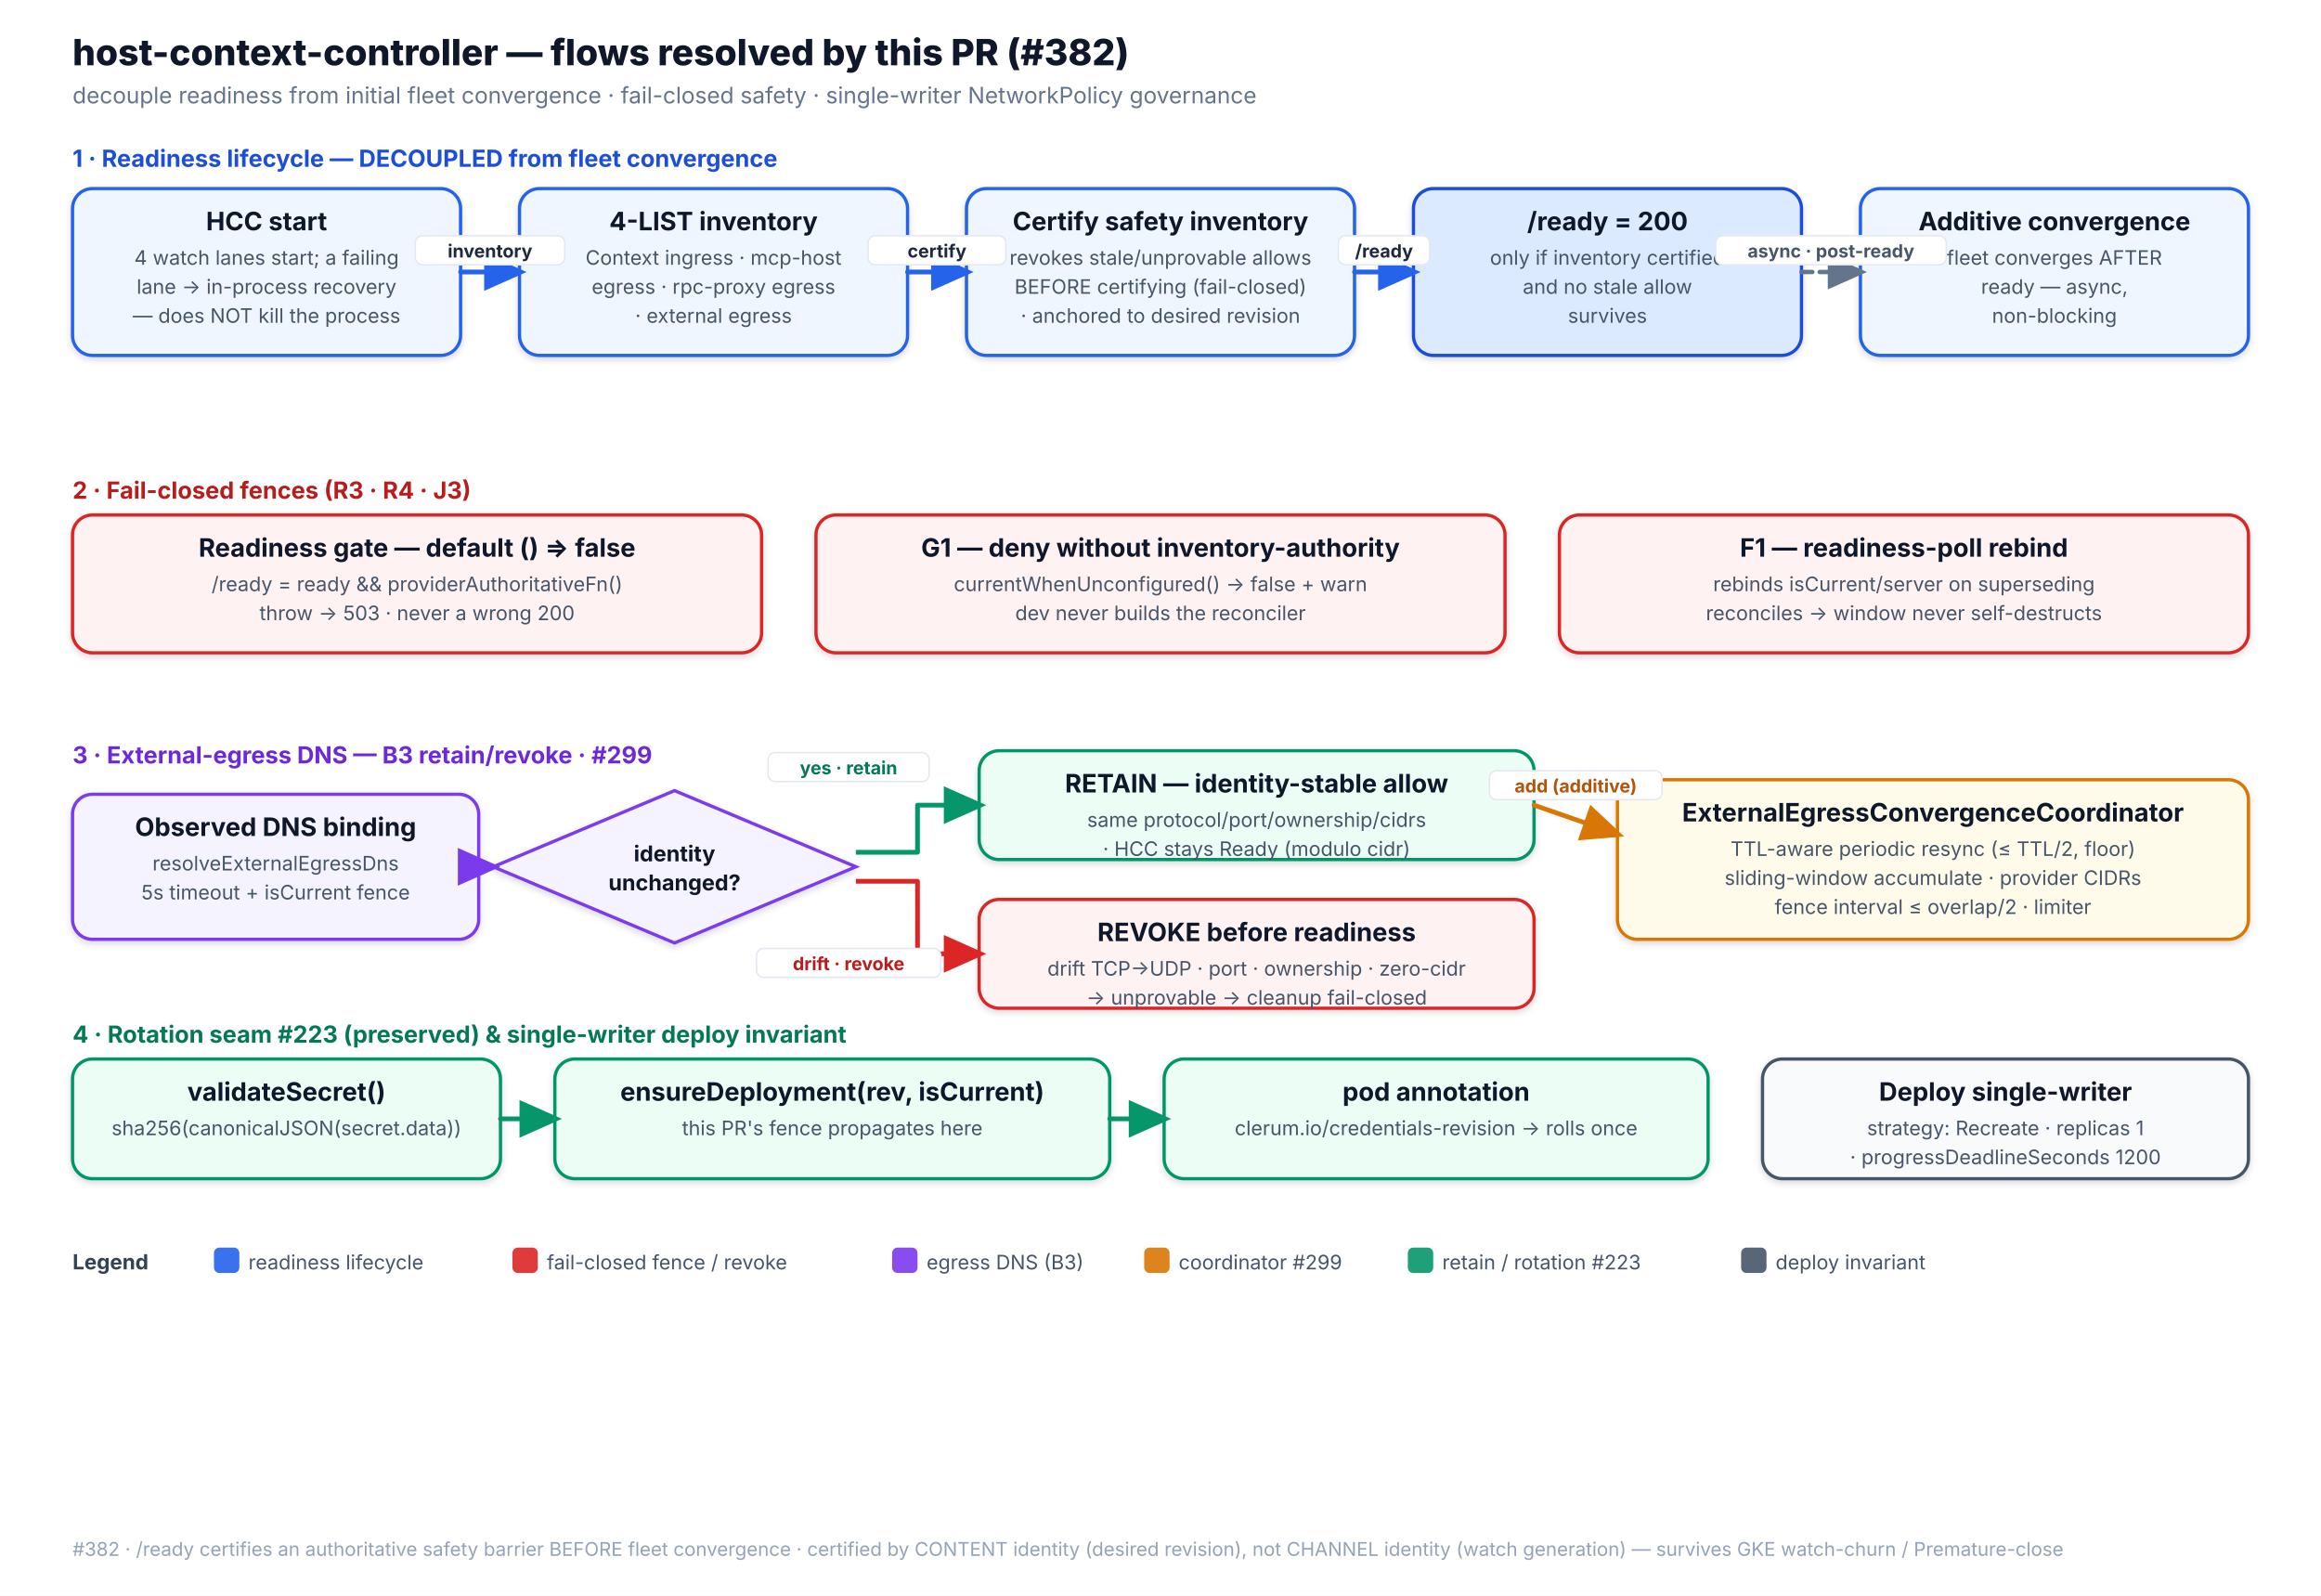
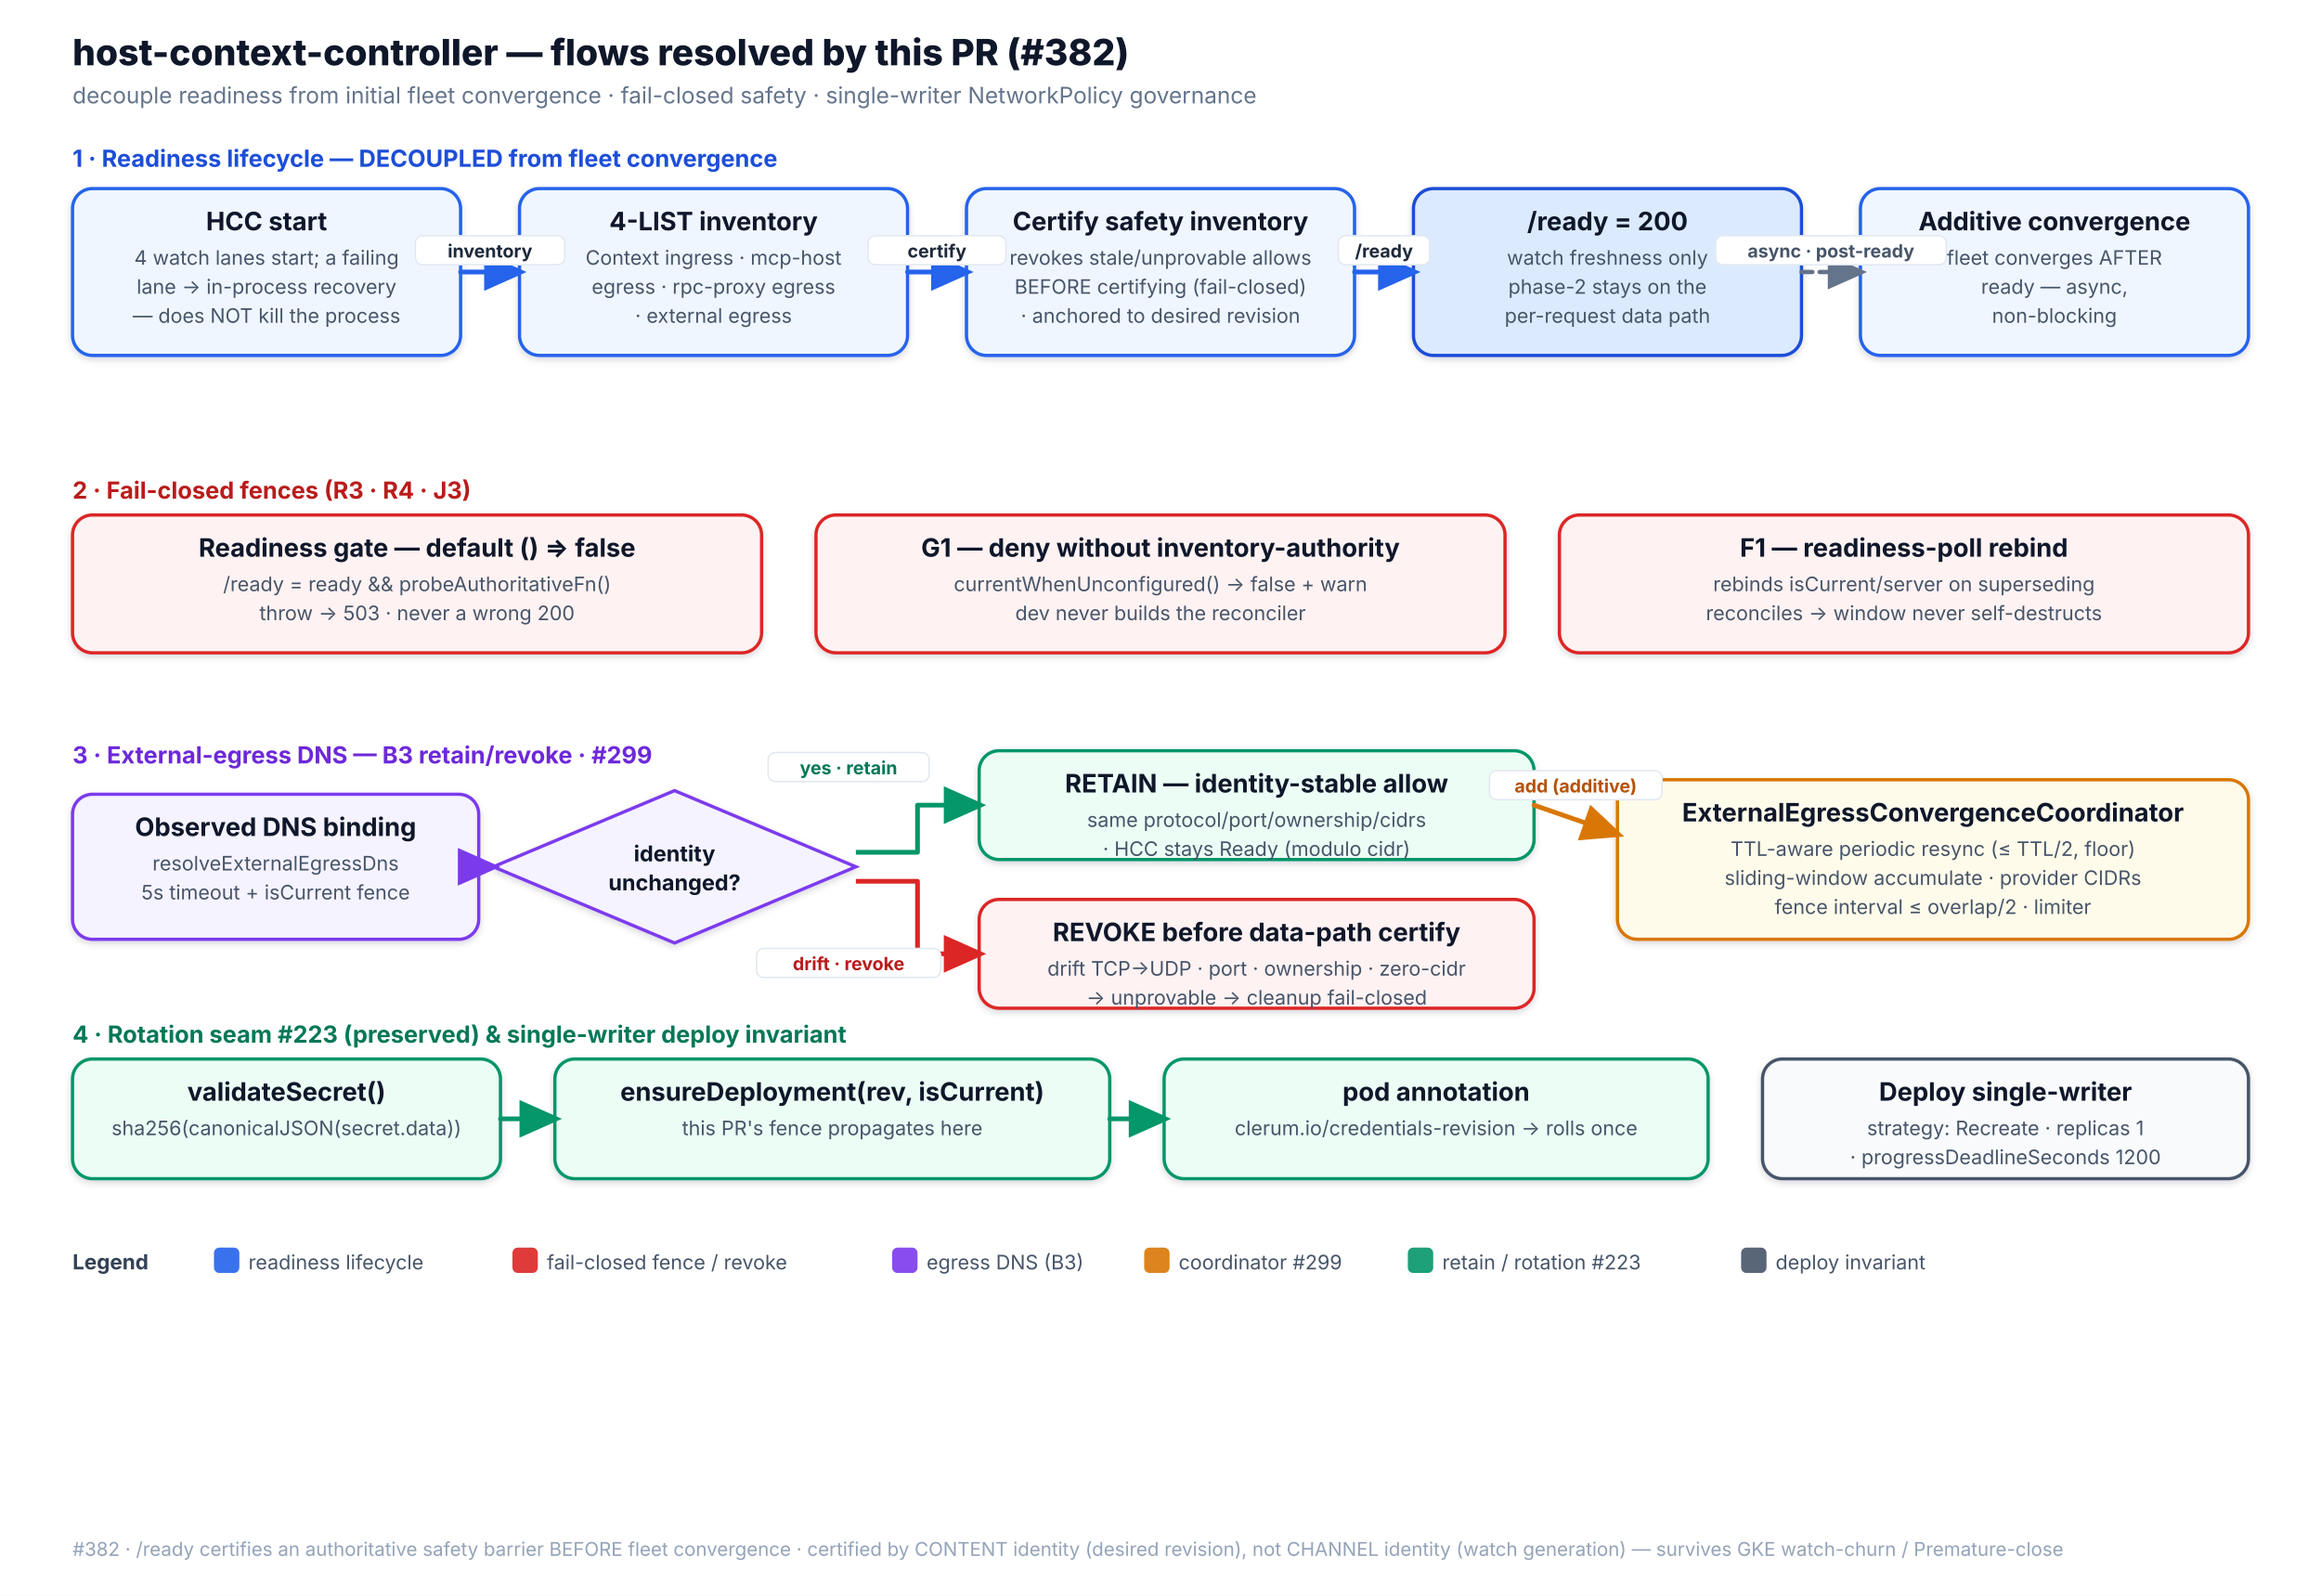
<svg xmlns="http://www.w3.org/2000/svg" viewBox="0 0 1280 880" font-family="Inter, Segoe UI, Helvetica, Arial, sans-serif">
  <defs>
    <marker id="aBlue" markerWidth="9" markerHeight="8" refX="7.5" refY="4" orient="auto">
      <path d="M0,0 L9,4 L0,8 Z" fill="#2563eb" />
    </marker>
    <marker id="aRose" markerWidth="9" markerHeight="8" refX="7.5" refY="4" orient="auto">
      <path d="M0,0 L9,4 L0,8 Z" fill="#dc2626" />
    </marker>
    <marker id="aViolet" markerWidth="9" markerHeight="8" refX="7.5" refY="4" orient="auto">
      <path d="M0,0 L9,4 L0,8 Z" fill="#7c3aed" />
    </marker>
    <marker id="aAmber" markerWidth="9" markerHeight="8" refX="7.5" refY="4" orient="auto">
      <path d="M0,0 L9,4 L0,8 Z" fill="#d97706" />
    </marker>
    <marker id="aGreen" markerWidth="9" markerHeight="8" refX="7.5" refY="4" orient="auto">
      <path d="M0,0 L9,4 L0,8 Z" fill="#059669" />
    </marker>
    <marker id="aGray" markerWidth="9" markerHeight="8" refX="7.5" refY="4" orient="auto">
      <path d="M0,0 L9,4 L0,8 Z" fill="#64748b" />
    </marker>
    <filter id="sh" x="-5%" y="-6%" width="110%" height="122%">
      <feDropShadow dx="0" dy="1.5" stdDeviation="1.8" flood-color="#0f172a" flood-opacity="0.16" />
    </filter>
  </defs>
  <rect width="1280" height="880" fill="#ffffff" />
  <text x="40" y="36" font-size="20" font-weight="800" fill="#0f172a">host-context-controller — flows resolved by this PR (#382)</text>
  <text x="40" y="57" font-size="12.5" fill="#64748b">decouple readiness from initial fleet convergence · fail-closed safety · single-writer NetworkPolicy governance</text>
  <text x="40" y="92" font-size="13" font-weight="700" fill="#1d4ed8">1 · Readiness lifecycle — DECOUPLED from fleet convergence</text>
  <rect x="40.0" y="104" width="214" height="92" rx="11" fill="#eff6ff" stroke="#2563eb" stroke-width="1.8" filter="url(#sh)" />
  <text x="147.0" y="127" text-anchor="middle" font-size="14" font-weight="700" fill="#0f172a">HCC start</text>
  <text x="147.0" y="146" text-anchor="middle" font-size="11" fill="#475569">4 watch lanes start; a failing</text>
  <text x="147.0" y="162" text-anchor="middle" font-size="11" fill="#475569">lane → in-process recovery</text>
  <text x="147.0" y="178" text-anchor="middle" font-size="11" fill="#475569">— does NOT kill the process</text>
  <rect x="286.5" y="104" width="214" height="92" rx="11" fill="#eff6ff" stroke="#2563eb" stroke-width="1.8" filter="url(#sh)" />
  <text x="393.5" y="127" text-anchor="middle" font-size="14" font-weight="700" fill="#0f172a">4-LIST inventory</text>
  <text x="393.5" y="146" text-anchor="middle" font-size="11" fill="#475569">Context ingress · mcp-host</text>
  <text x="393.5" y="162" text-anchor="middle" font-size="11" fill="#475569">egress · rpc-proxy egress</text>
  <text x="393.5" y="178" text-anchor="middle" font-size="11" fill="#475569">· external egress</text>
  <rect x="533.0" y="104" width="214" height="92" rx="11" fill="#eff6ff" stroke="#2563eb" stroke-width="1.8" filter="url(#sh)" />
  <text x="640.0" y="127" text-anchor="middle" font-size="14" font-weight="700" fill="#0f172a">Certify safety inventory</text>
  <text x="640.0" y="146" text-anchor="middle" font-size="11" fill="#475569">revokes stale/unprovable allows</text>
  <text x="640.0" y="162" text-anchor="middle" font-size="11" fill="#475569">BEFORE certifying (fail-closed)</text>
  <text x="640.0" y="178" text-anchor="middle" font-size="11" fill="#475569">· anchored to desired revision</text>
  <rect x="779.5" y="104" width="214" height="92" rx="11" fill="#dbeafe" stroke="#1d4ed8" stroke-width="1.8" filter="url(#sh)" />
  <text x="886.5" y="127" text-anchor="middle" font-size="14" font-weight="700" fill="#0f172a">/ready = 200</text>
-   <text x="886.5" y="146" text-anchor="middle" font-size="11" fill="#475569">only if inventory certified</text>
-   <text x="886.5" y="162" text-anchor="middle" font-size="11" fill="#475569">and no stale allow</text>
-   <text x="886.5" y="178" text-anchor="middle" font-size="11" fill="#475569">survives</text>
+   <text x="886.5" y="146" text-anchor="middle" font-size="11" fill="#475569">watch freshness only</text>
+   <text x="886.5" y="162" text-anchor="middle" font-size="11" fill="#475569">phase-2 stays on the</text>
+   <text x="886.5" y="178" text-anchor="middle" font-size="11" fill="#475569">per-request data path</text>
  <rect x="1026.0" y="104" width="214" height="92" rx="11" fill="#eff6ff" stroke="#2563eb" stroke-width="1.8" filter="url(#sh)" />
  <text x="1133.0" y="127" text-anchor="middle" font-size="14" font-weight="700" fill="#0f172a">Additive convergence</text>
  <text x="1133.0" y="146" text-anchor="middle" font-size="11" fill="#475569">fleet converges AFTER</text>
  <text x="1133.0" y="162" text-anchor="middle" font-size="11" fill="#475569">ready — async,</text>
  <text x="1133.0" y="178" text-anchor="middle" font-size="11" fill="#475569">non-blocking</text>
  <line x1="254.0" y1="150.0" x2="286.5" y2="150.0" stroke="#2563eb" stroke-width="2.6" marker-end="url(#aBlue)" stroke-linecap="round" />
  <rect x="229.05" y="130.0" width="82.4" height="16" rx="4" fill="#ffffff" stroke="#e2e8f0" stroke-width="0.8" />
  <text x="270.25" y="142.0" text-anchor="middle" font-size="10" font-weight="700" fill="#1e293b">inventory</text>
  <line x1="500.5" y1="150.0" x2="533.0" y2="150.0" stroke="#2563eb" stroke-width="2.6" marker-end="url(#aBlue)" stroke-linecap="round" />
  <rect x="478.75" y="130.0" width="76.0" height="16" rx="4" fill="#ffffff" stroke="#e2e8f0" stroke-width="0.8" />
  <text x="516.75" y="142.0" text-anchor="middle" font-size="10" font-weight="700" fill="#1e293b">certify</text>
  <line x1="747.0" y1="150.0" x2="779.5" y2="150.0" stroke="#2563eb" stroke-width="2.6" marker-end="url(#aBlue)" stroke-linecap="round" />
  <rect x="738.05" y="130.0" width="50.4" height="16" rx="4" fill="#ffffff" stroke="#e2e8f0" stroke-width="0.8" />
  <text x="763.25" y="142.0" text-anchor="middle" font-size="10" font-weight="700" fill="#1e293b">/ready</text>
  <line x1="993.5" y1="150.0" x2="1026.0" y2="150.0" stroke="#64748b" stroke-width="2.4" stroke-dasharray="6,4" marker-end="url(#aGray)" stroke-linecap="round" />
  <rect x="946.15" y="130.0" width="127.2" height="16" rx="4" fill="#ffffff" stroke="#e2e8f0" stroke-width="0.8" />
  <text x="1009.75" y="142.0" text-anchor="middle" font-size="10" font-weight="700" fill="#475569">async · post-ready</text>
  <text x="40" y="275" font-size="13" font-weight="700" fill="#b91c1c">2 · Fail-closed fences (R3 · R4 · J3)</text>
  <rect x="40.0" y="284" width="380.0" height="76" rx="11" fill="#fef2f2" stroke="#dc2626" stroke-width="1.8" filter="url(#sh)" />
  <text x="230.0" y="307" text-anchor="middle" font-size="14" font-weight="700" fill="#0f172a">Readiness gate — default () =&gt; false</text>
-   <text x="230.0" y="326" text-anchor="middle" font-size="11" fill="#475569">/ready = ready &amp;&amp; providerAuthoritativeFn()</text>
+   <text x="230.0" y="326" text-anchor="middle" font-size="11" fill="#475569">/ready = ready &amp;&amp; probeAuthoritativeFn()</text>
  <text x="230.0" y="342" text-anchor="middle" font-size="11" fill="#475569">throw → 503 · never a wrong 200</text>
  <rect x="450.0" y="284" width="380.0" height="76" rx="11" fill="#fef2f2" stroke="#dc2626" stroke-width="1.8" filter="url(#sh)" />
  <text x="640.0" y="307" text-anchor="middle" font-size="14" font-weight="700" fill="#0f172a">G1 — deny without inventory-authority</text>
  <text x="640.0" y="326" text-anchor="middle" font-size="11" fill="#475569">currentWhenUnconfigured() → false + warn</text>
  <text x="640.0" y="342" text-anchor="middle" font-size="11" fill="#475569">dev never builds the reconciler</text>
  <rect x="860.0" y="284" width="380.0" height="76" rx="11" fill="#fef2f2" stroke="#dc2626" stroke-width="1.8" filter="url(#sh)" />
  <text x="1050.0" y="307" text-anchor="middle" font-size="14" font-weight="700" fill="#0f172a">F1 — readiness-poll rebind</text>
  <text x="1050.0" y="326" text-anchor="middle" font-size="11" fill="#475569">rebinds isCurrent/server on superseding</text>
  <text x="1050.0" y="342" text-anchor="middle" font-size="11" fill="#475569">reconciles → window never self-destructs</text>
  <text x="40" y="421" font-size="13" font-weight="700" fill="#6d28d9">3 · External-egress DNS — B3 retain/revoke · #299</text>
  <rect x="40" y="438" width="224" height="80" rx="11" fill="#f5f3ff" stroke="#7c3aed" stroke-width="1.8" filter="url(#sh)" />
  <text x="152.0" y="461" text-anchor="middle" font-size="14" font-weight="700" fill="#0f172a">Observed DNS binding</text>
  <text x="152.0" y="480" text-anchor="middle" font-size="11" fill="#475569">resolveExternalEgressDns</text>
  <text x="152.0" y="496" text-anchor="middle" font-size="11" fill="#475569">5s timeout + isCurrent fence</text>
  <polygon points="372,436 472,478 372,520 272,478" fill="#f5f3ff" stroke="#7c3aed" stroke-width="1.8" filter="url(#sh)" />
  <text x="372" y="475" text-anchor="middle" font-size="12" font-weight="700" fill="#0f172a">identity</text>
  <text x="372" y="491" text-anchor="middle" font-size="12" font-weight="700" fill="#0f172a">unchanged?</text>
  <line x1="264" y1="478" x2="272" y2="478" stroke="#7c3aed" stroke-width="2.6" marker-end="url(#aViolet)" stroke-linecap="round" />
  <rect x="540" y="414" width="306" height="60" rx="11" fill="#ecfdf5" stroke="#059669" stroke-width="1.8" filter="url(#sh)" />
  <text x="693.0" y="437" text-anchor="middle" font-size="14" font-weight="700" fill="#0f172a">RETAIN — identity-stable allow</text>
  <text x="693.0" y="456" text-anchor="middle" font-size="11" fill="#475569">same protocol/port/ownership/cidrs</text>
  <text x="693.0" y="472" text-anchor="middle" font-size="11" fill="#475569">· HCC stays Ready (modulo cidr)</text>
  <rect x="540" y="496" width="306" height="60" rx="11" fill="#fef2f2" stroke="#dc2626" stroke-width="1.8" filter="url(#sh)" />
-   <text x="693.0" y="519" text-anchor="middle" font-size="14" font-weight="700" fill="#0f172a">REVOKE before readiness</text>
+   <text x="693.0" y="519" text-anchor="middle" font-size="14" font-weight="700" fill="#0f172a">REVOKE before data-path certify</text>
  <text x="693.0" y="538" text-anchor="middle" font-size="11" fill="#475569">drift TCP→UDP · port · ownership · zero-cidr</text>
  <text x="693.0" y="554" text-anchor="middle" font-size="11" fill="#475569">→ unprovable → cleanup fail-closed</text>
  <path d="M 472,470 H 506.0 V 444 H 540" fill="none" stroke="#059669" stroke-width="2.6" marker-end="url(#aGreen)" stroke-linejoin="round" />
  <rect x="423.6" y="415" width="88.8" height="16" rx="4" fill="#ffffff" stroke="#e2e8f0" stroke-width="0.8" />
  <text x="468" y="427" text-anchor="middle" font-size="10" font-weight="700" fill="#047857">yes · retain</text>
  <path d="M 472,486 H 506.0 V 526 H 540" fill="none" stroke="#dc2626" stroke-width="2.6" marker-end="url(#aRose)" stroke-linejoin="round" />
  <rect x="417.2" y="523" width="101.6" height="16" rx="4" fill="#ffffff" stroke="#e2e8f0" stroke-width="0.8" />
  <text x="468" y="535" text-anchor="middle" font-size="10" font-weight="700" fill="#b91c1c">drift · revoke</text>
  <rect x="892" y="430" width="348" height="88" rx="11" fill="#fffbeb" stroke="#d97706" stroke-width="1.8" filter="url(#sh)" />
  <text x="1066.0" y="453" text-anchor="middle" font-size="14" font-weight="700" fill="#0f172a">ExternalEgressConvergenceCoordinator</text>
  <text x="1066.0" y="472" text-anchor="middle" font-size="11" fill="#475569">TTL-aware periodic resync (≤ TTL/2, floor)</text>
  <text x="1066.0" y="488" text-anchor="middle" font-size="11" fill="#475569">sliding-window accumulate · provider CIDRs</text>
  <text x="1066.0" y="504" text-anchor="middle" font-size="11" fill="#475569">fence interval ≤ overlap/2 · limiter</text>
  <line x1="846" y1="444" x2="892" y2="460" stroke="#d97706" stroke-width="2.6" marker-end="url(#aAmber)" stroke-linecap="round" />
  <rect x="821.4" y="425" width="95.2" height="16" rx="4" fill="#ffffff" stroke="#e2e8f0" stroke-width="0.8" />
  <text x="869" y="437" text-anchor="middle" font-size="10" font-weight="700" fill="#b45309">add (additive)</text>
  <text x="40" y="575" font-size="13" font-weight="700" fill="#047857">4 · Rotation seam #223 (preserved) &amp; single-writer deploy invariant</text>
  <rect x="40" y="584" width="236" height="66" rx="11" fill="#ecfdf5" stroke="#059669" stroke-width="1.8" filter="url(#sh)" />
  <text x="158.0" y="607" text-anchor="middle" font-size="14" font-weight="700" fill="#0f172a">validateSecret()</text>
  <text x="158.0" y="626" text-anchor="middle" font-size="11" fill="#475569">sha256(canonicalJSON(secret.data))</text>
  <rect x="306" y="584" width="306" height="66" rx="11" fill="#ecfdf5" stroke="#059669" stroke-width="1.8" filter="url(#sh)" />
  <text x="459.0" y="607" text-anchor="middle" font-size="14" font-weight="700" fill="#0f172a">ensureDeployment(rev, isCurrent)</text>
  <text x="459.0" y="626" text-anchor="middle" font-size="11" fill="#475569">this PR's fence propagates here</text>
  <rect x="642" y="584" width="300" height="66" rx="11" fill="#ecfdf5" stroke="#059669" stroke-width="1.8" filter="url(#sh)" />
  <text x="792.0" y="607" text-anchor="middle" font-size="14" font-weight="700" fill="#0f172a">pod annotation</text>
  <text x="792.0" y="626" text-anchor="middle" font-size="11" fill="#475569">clerum.io/credentials-revision → rolls once</text>
  <line x1="276" y1="617" x2="306" y2="617" stroke="#059669" stroke-width="2.6" marker-end="url(#aGreen)" stroke-linecap="round" />
  <line x1="612" y1="617" x2="642" y2="617" stroke="#059669" stroke-width="2.6" marker-end="url(#aGreen)" stroke-linecap="round" />
  <rect x="972" y="584" width="268" height="66" rx="11" fill="#f8fafc" stroke="#475569" stroke-width="1.8" filter="url(#sh)" />
  <text x="1106.0" y="607" text-anchor="middle" font-size="14" font-weight="700" fill="#0f172a">Deploy single-writer</text>
  <text x="1106.0" y="626" text-anchor="middle" font-size="11" fill="#475569">strategy: Recreate · replicas 1</text>
  <text x="1106.0" y="642" text-anchor="middle" font-size="11" fill="#475569">· progressDeadlineSeconds 1200</text>
  <text x="40" y="700" font-size="11.5" font-weight="700" fill="#334155">Legend</text>
  <rect x="118" y="688" width="14" height="14" rx="3" fill="#2563eb" opacity="0.9" />
  <text x="137" y="700" font-size="11" fill="#475569">readiness lifecycle</text>
  <rect x="282.6" y="688" width="14" height="14" rx="3" fill="#dc2626" opacity="0.9" />
  <text x="301.6" y="700" font-size="11" fill="#475569">fail-closed fence / revoke</text>
  <rect x="492.0" y="688" width="14" height="14" rx="3" fill="#7c3aed" opacity="0.9" />
  <text x="511.0" y="700" font-size="11" fill="#475569">egress DNS (B3)</text>
  <rect x="631.0" y="688" width="14" height="14" rx="3" fill="#d97706" opacity="0.9" />
  <text x="650.0" y="700" font-size="11" fill="#475569">coordinator #299</text>
  <rect x="776.4" y="688" width="14" height="14" rx="3" fill="#059669" opacity="0.9" />
  <text x="795.4" y="700" font-size="11" fill="#475569">retain / rotation #223</text>
  <rect x="960.2" y="688" width="14" height="14" rx="3" fill="#475569" opacity="0.9" />
  <text x="979.2" y="700" font-size="11" fill="#475569">deploy invariant</text>
  <text x="40" y="858" font-size="10.5" fill="#94a3b8">#382 · /ready certifies an authoritative safety barrier BEFORE fleet convergence · certified by CONTENT identity (desired revision), not CHANNEL identity (watch generation) — survives GKE watch-churn / Premature-close</text>
</svg>
